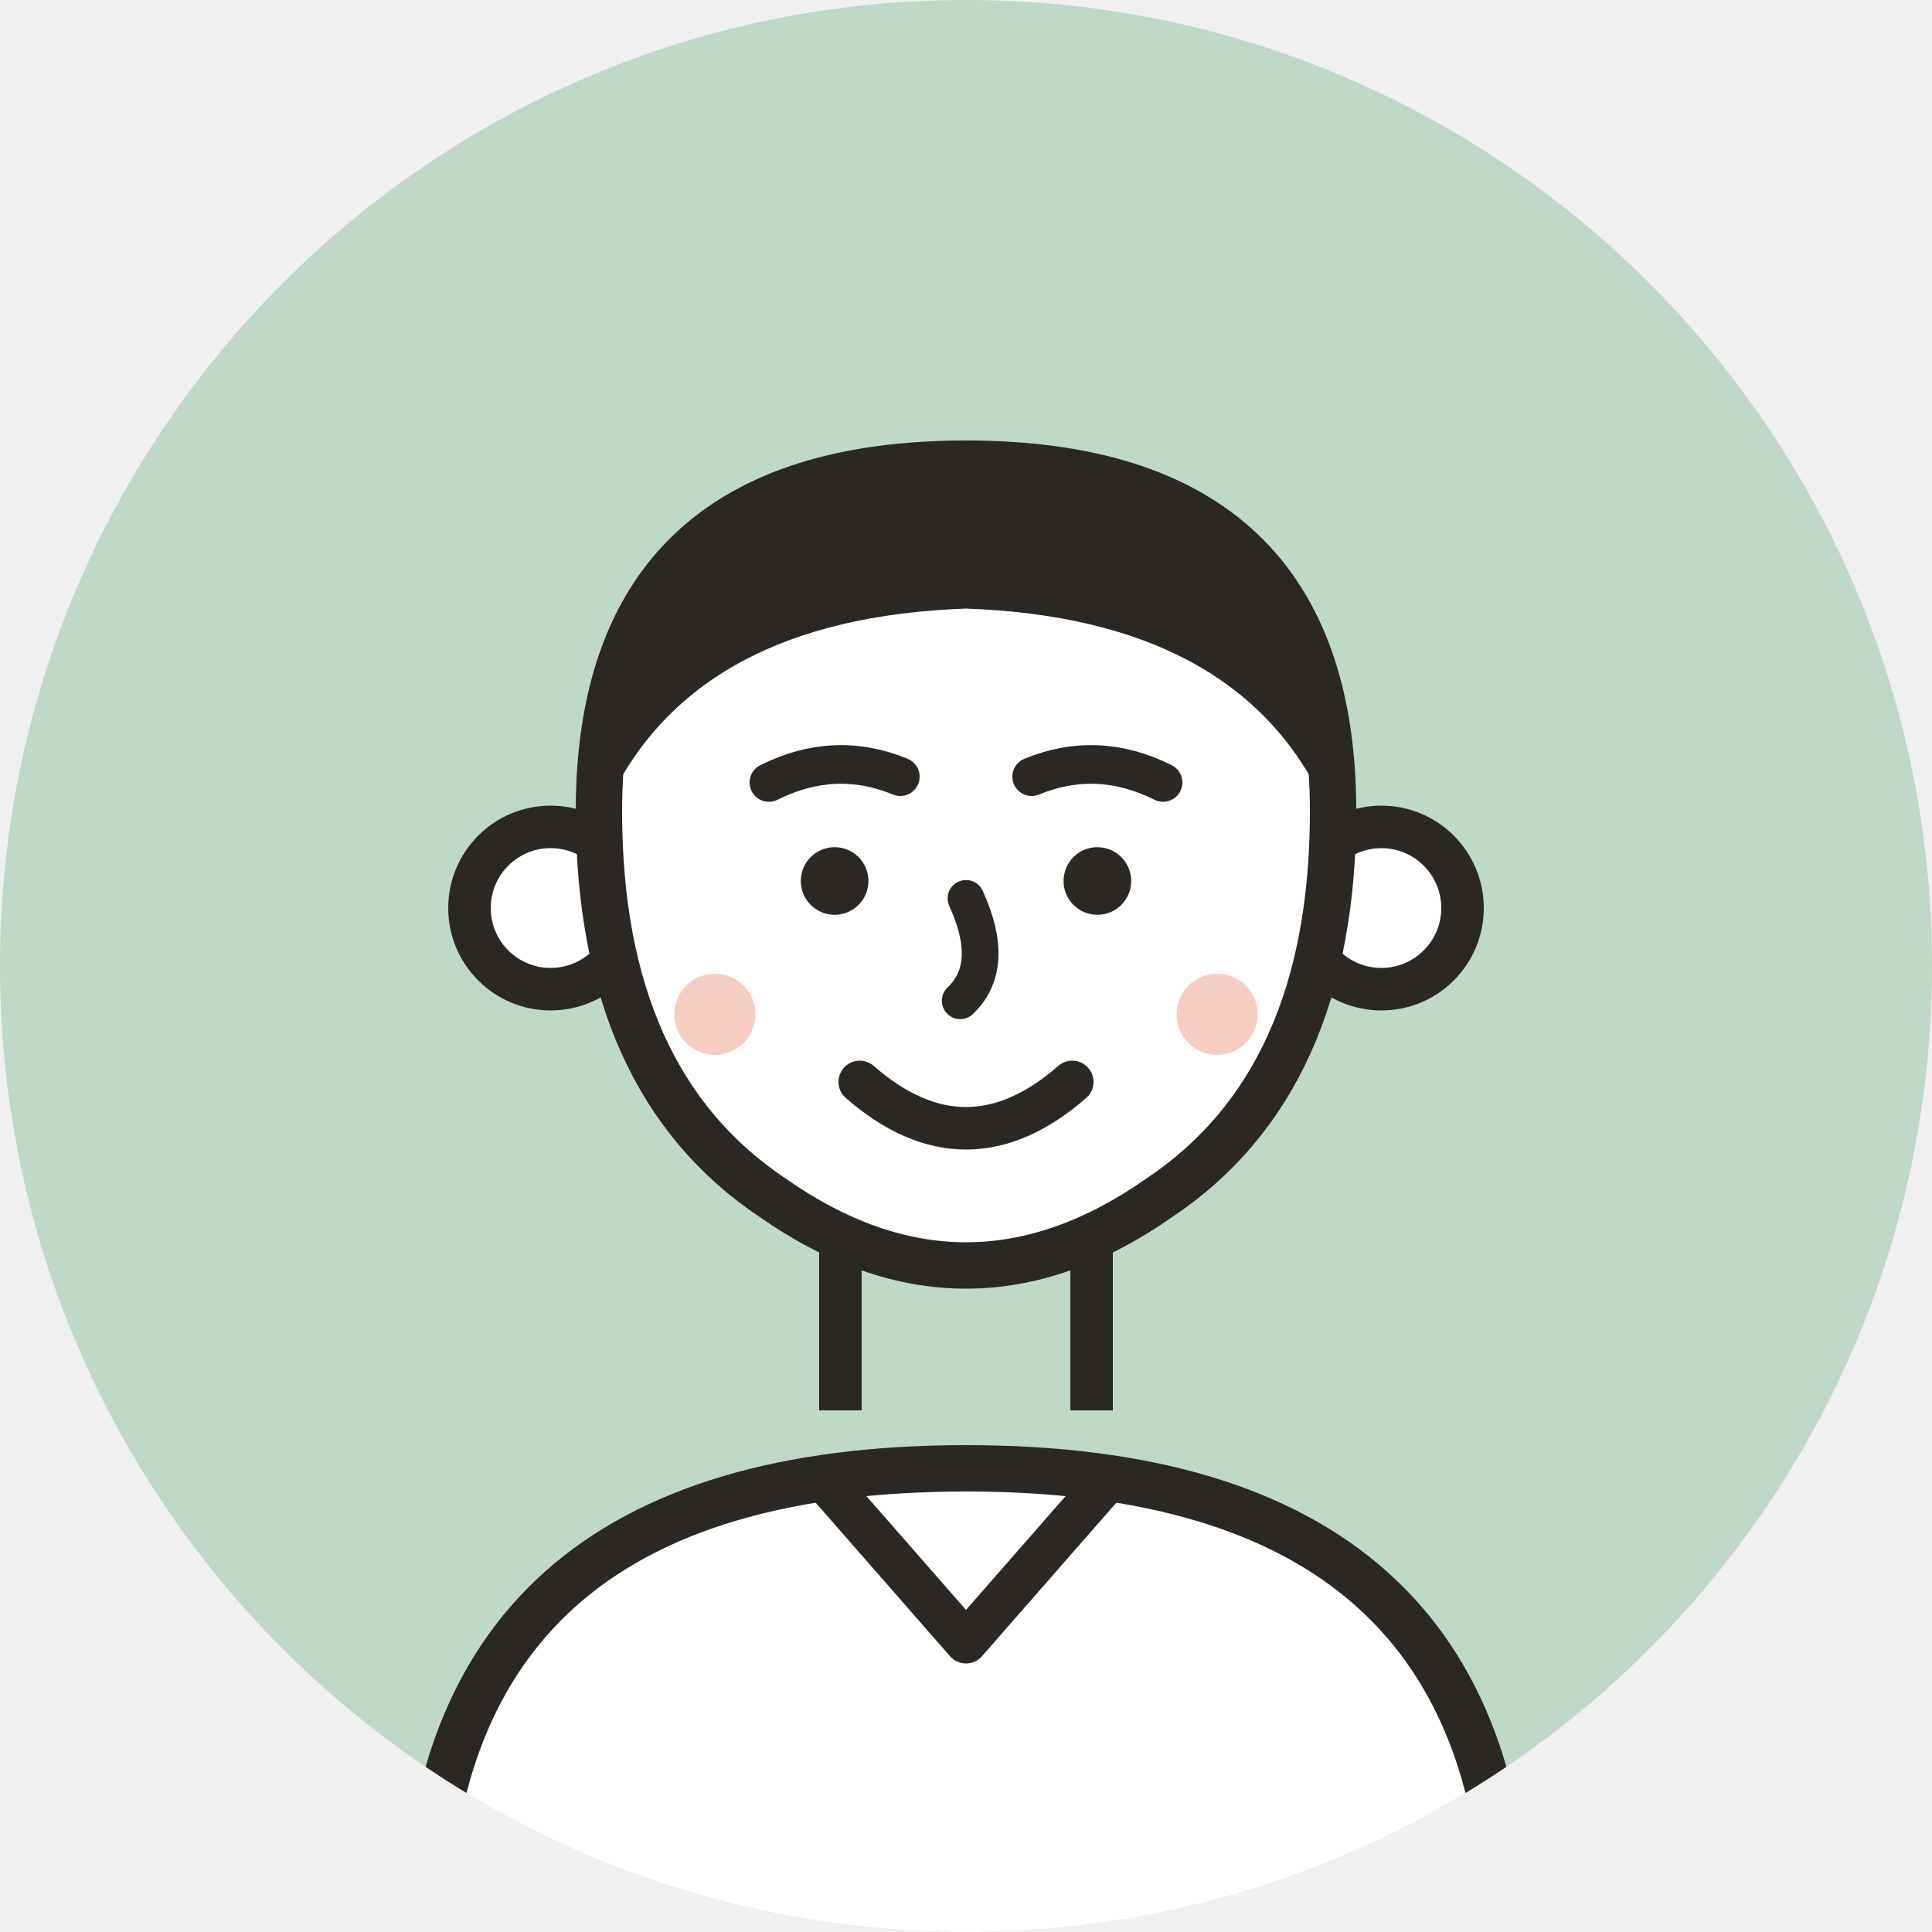
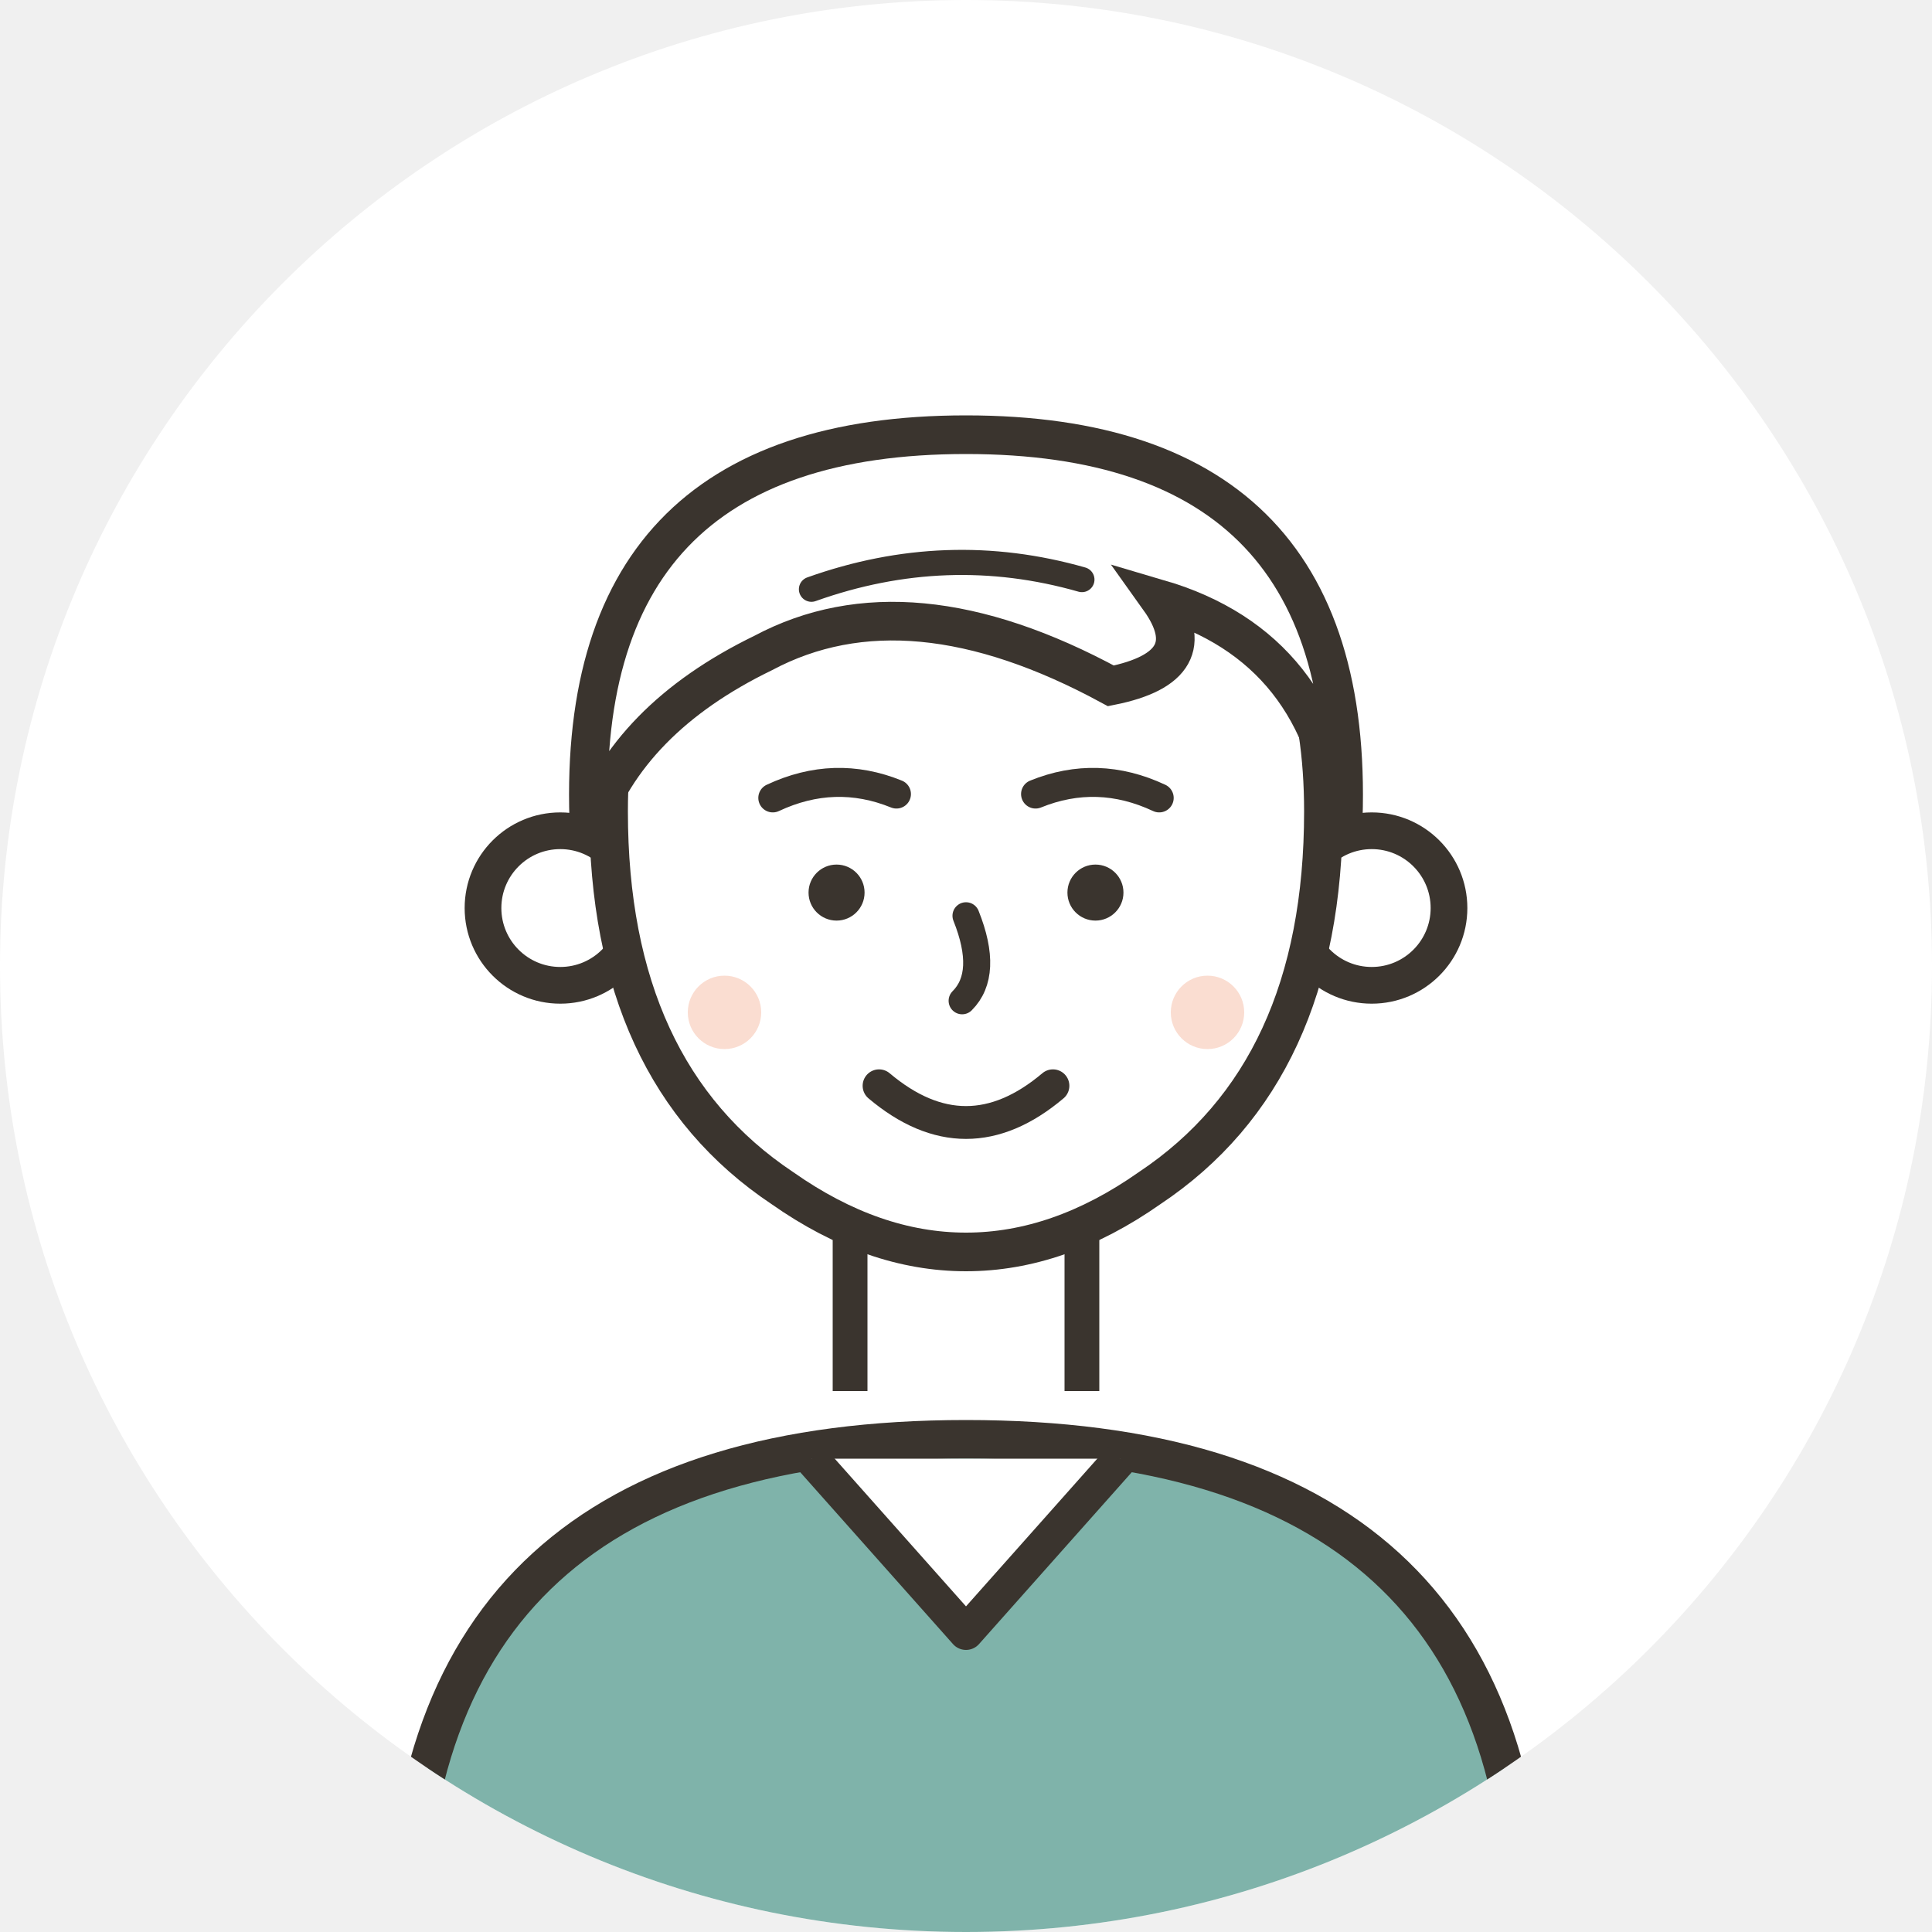
<svg xmlns="http://www.w3.org/2000/svg" viewBox="0 0 100 100">
-   <circle cx="50" cy="50" r="50" fill="#BFD8C7" />
+   <circle cx="50" cy="50" r="50" fill="#FFFFFF" />
  <defs>
    <clipPath id="c">
      <circle cx="50" cy="50" r="50" />
    </clipPath>
  </defs>
  <g clip-path="url(#c)">
-     <circle cx="28.5" cy="47" r="4.2" fill="#FFFFFF" stroke="#2B2723" stroke-width="2.2" />
-     <circle cx="71.5" cy="47" r="4.2" fill="#FFFFFF" stroke="#2B2723" stroke-width="2.2" />
-     <path d="M43.5 62 L43.5 73" stroke="#2B2723" stroke-width="2.2" />
-     <path d="M56.5 62 L56.5 73" stroke="#2B2723" stroke-width="2.2" />
-     <path d="M22 101 Q22 76 50 76 Q78 76 78 101" fill="#FFFFFF" stroke="#2B2723" stroke-width="2.4" />
-     <path d="M43 77 L50 85 L57 77" fill="none" stroke="#2B2723" stroke-width="2.2" stroke-linejoin="round" />
-     <path d="M31 42 Q31 24 50 24 Q69 24 69 42 Q69 56 60 62 Q55 65.5 50 65.5 Q45 65.5 40 62 Q31 56 31 42 Z" fill="#FFFFFF" stroke="#2B2723" stroke-width="2.4" />
-     <path d="M39.8 40.5 Q43.2 38.8 46.6 40.2" stroke="#2B2723" stroke-width="2" fill="none" stroke-linecap="round" />
-     <path d="M53.4 40.2 Q56.8 38.8 60.2 40.5" stroke="#2B2723" stroke-width="2" fill="none" stroke-linecap="round" />
-     <circle cx="43.2" cy="45.6" r="1.75" fill="#2B2723" />
-     <circle cx="56.8" cy="45.6" r="1.75" fill="#2B2723" />
-     <path d="M50 46.5 Q51.6 50 49.7 51.8" stroke="#2B2723" stroke-width="1.9" fill="none" stroke-linecap="round" />
-     <path d="M44.5 56 Q50 60.8 55.5 56" stroke="#2B2723" stroke-width="2.2" fill="none" stroke-linecap="round" />
-     <circle cx="37" cy="52.5" r="2.1" fill="#E8907A" opacity="0.45" />
-     <circle cx="63" cy="52.5" r="2.1" fill="#E8907A" opacity="0.45" />
-     <path d="M31.5 41.5 Q32 24.5 50 24.5 Q68 24.5 68.5 41.5 Q64 32 50 31.5 Q36 32 31.5 41.5 Z" fill="#2B2723" />
+     <path d="M21 101 Q21 74.5 50 74.5 Q79 74.5 79 101" fill="#7FB3AA" stroke="#3A342E" stroke-width="2" />
+     <path d="M42 75.5 L50 84.5 L58 75.5" fill="#FFFFFF" stroke="#3A342E" stroke-width="1.8" stroke-linejoin="round" />
+     <circle cx="29" cy="47" r="4" fill="#FFFFFF" stroke="#3A342E" stroke-width="1.9" />
+     <circle cx="71" cy="47" r="4" fill="#FFFFFF" stroke="#3A342E" stroke-width="1.9" />
+     <path d="M44 62 L44 72" stroke="#3A342E" stroke-width="1.8" />
+     <path d="M56 62 L56 72" stroke="#3A342E" stroke-width="1.8" />
+     <path d="M31.5 42 Q31.5 24.5 50 24.5 Q68.5 24.5 68.5 42 Q68.5 55.5 59.5 61.5 Q54.8 64.8 50 64.8 Q45.2 64.8 40.5 61.5 Q31.5 55.5 31.5 42 Z" fill="#FFFFFF" stroke="#3A342E" stroke-width="2" />
+     <path d="M40 41.3 Q43.2 39.8 46.4 41.1" stroke="#3A342E" stroke-width="1.5" fill="none" stroke-linecap="round" />
+     <path d="M53.6 41.1 Q56.8 39.8 60 41.3" stroke="#3A342E" stroke-width="1.5" fill="none" stroke-linecap="round" />
+     <circle cx="43.3" cy="46.2" r="1.45" fill="#3A342E" />
+     <circle cx="56.7" cy="46.2" r="1.45" fill="#3A342E" />
+     <path d="M50 47.4 Q51.2 50.4 49.8 51.8" stroke="#3A342E" stroke-width="1.4" fill="none" stroke-linecap="round" />
+     <path d="M45.5 56.2 Q50 60 54.5 56.2" stroke="#3A342E" stroke-width="1.7" fill="none" stroke-linecap="round" />
+     <circle cx="37.5" cy="52.4" r="1.9" fill="#F3A98C" opacity="0.4" />
+     <circle cx="62.5" cy="52.4" r="1.9" fill="#F3A98C" opacity="0.4" />
+     <path d="M30.5 43 Q29.5 22.5 50 22.5 Q70.5 22.5 69.5 43 Q68.5 33.5 60 31 Q62.5 34.5 57.5 35.5 Q47 29.8 39.5 33.8 Q32.5 37.2 30.5 43 Z" fill="#FFFFFF" stroke="#3A342E" stroke-width="2" />
+     <path d="M42 30.5 Q49 28 56 30" stroke="#3A342E" stroke-width="1.3" fill="none" stroke-linecap="round" />
  </g>
</svg>
